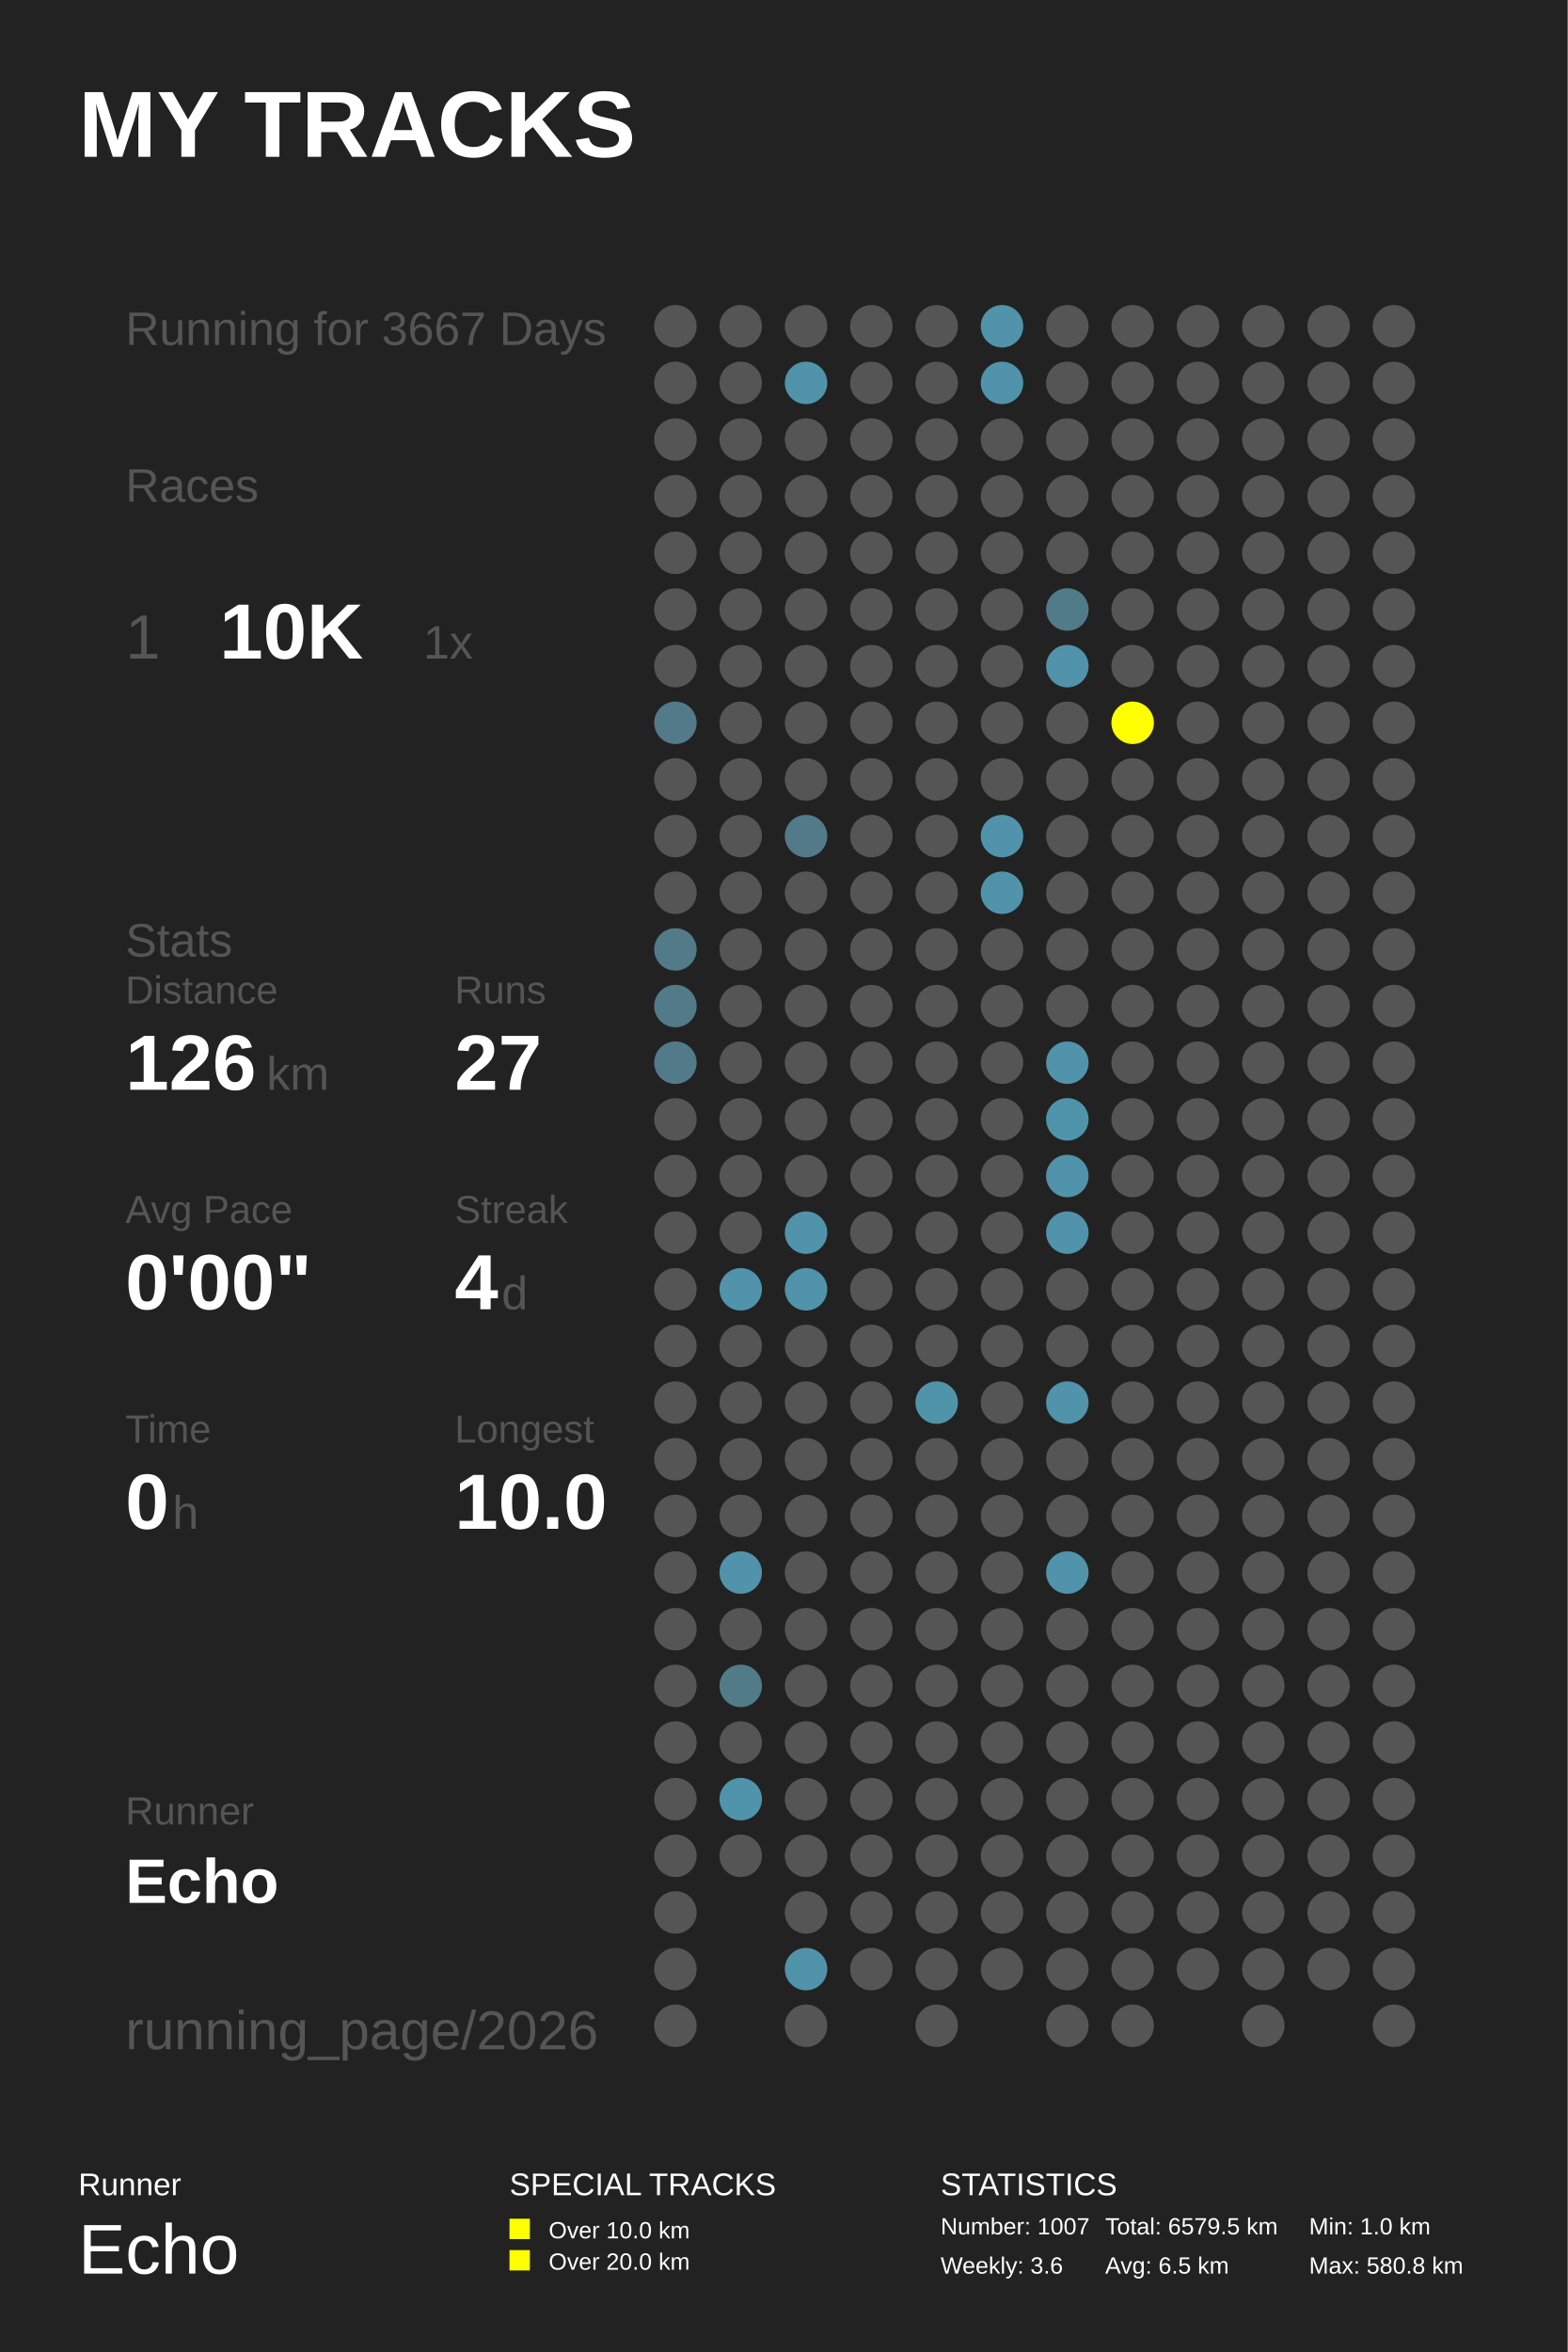
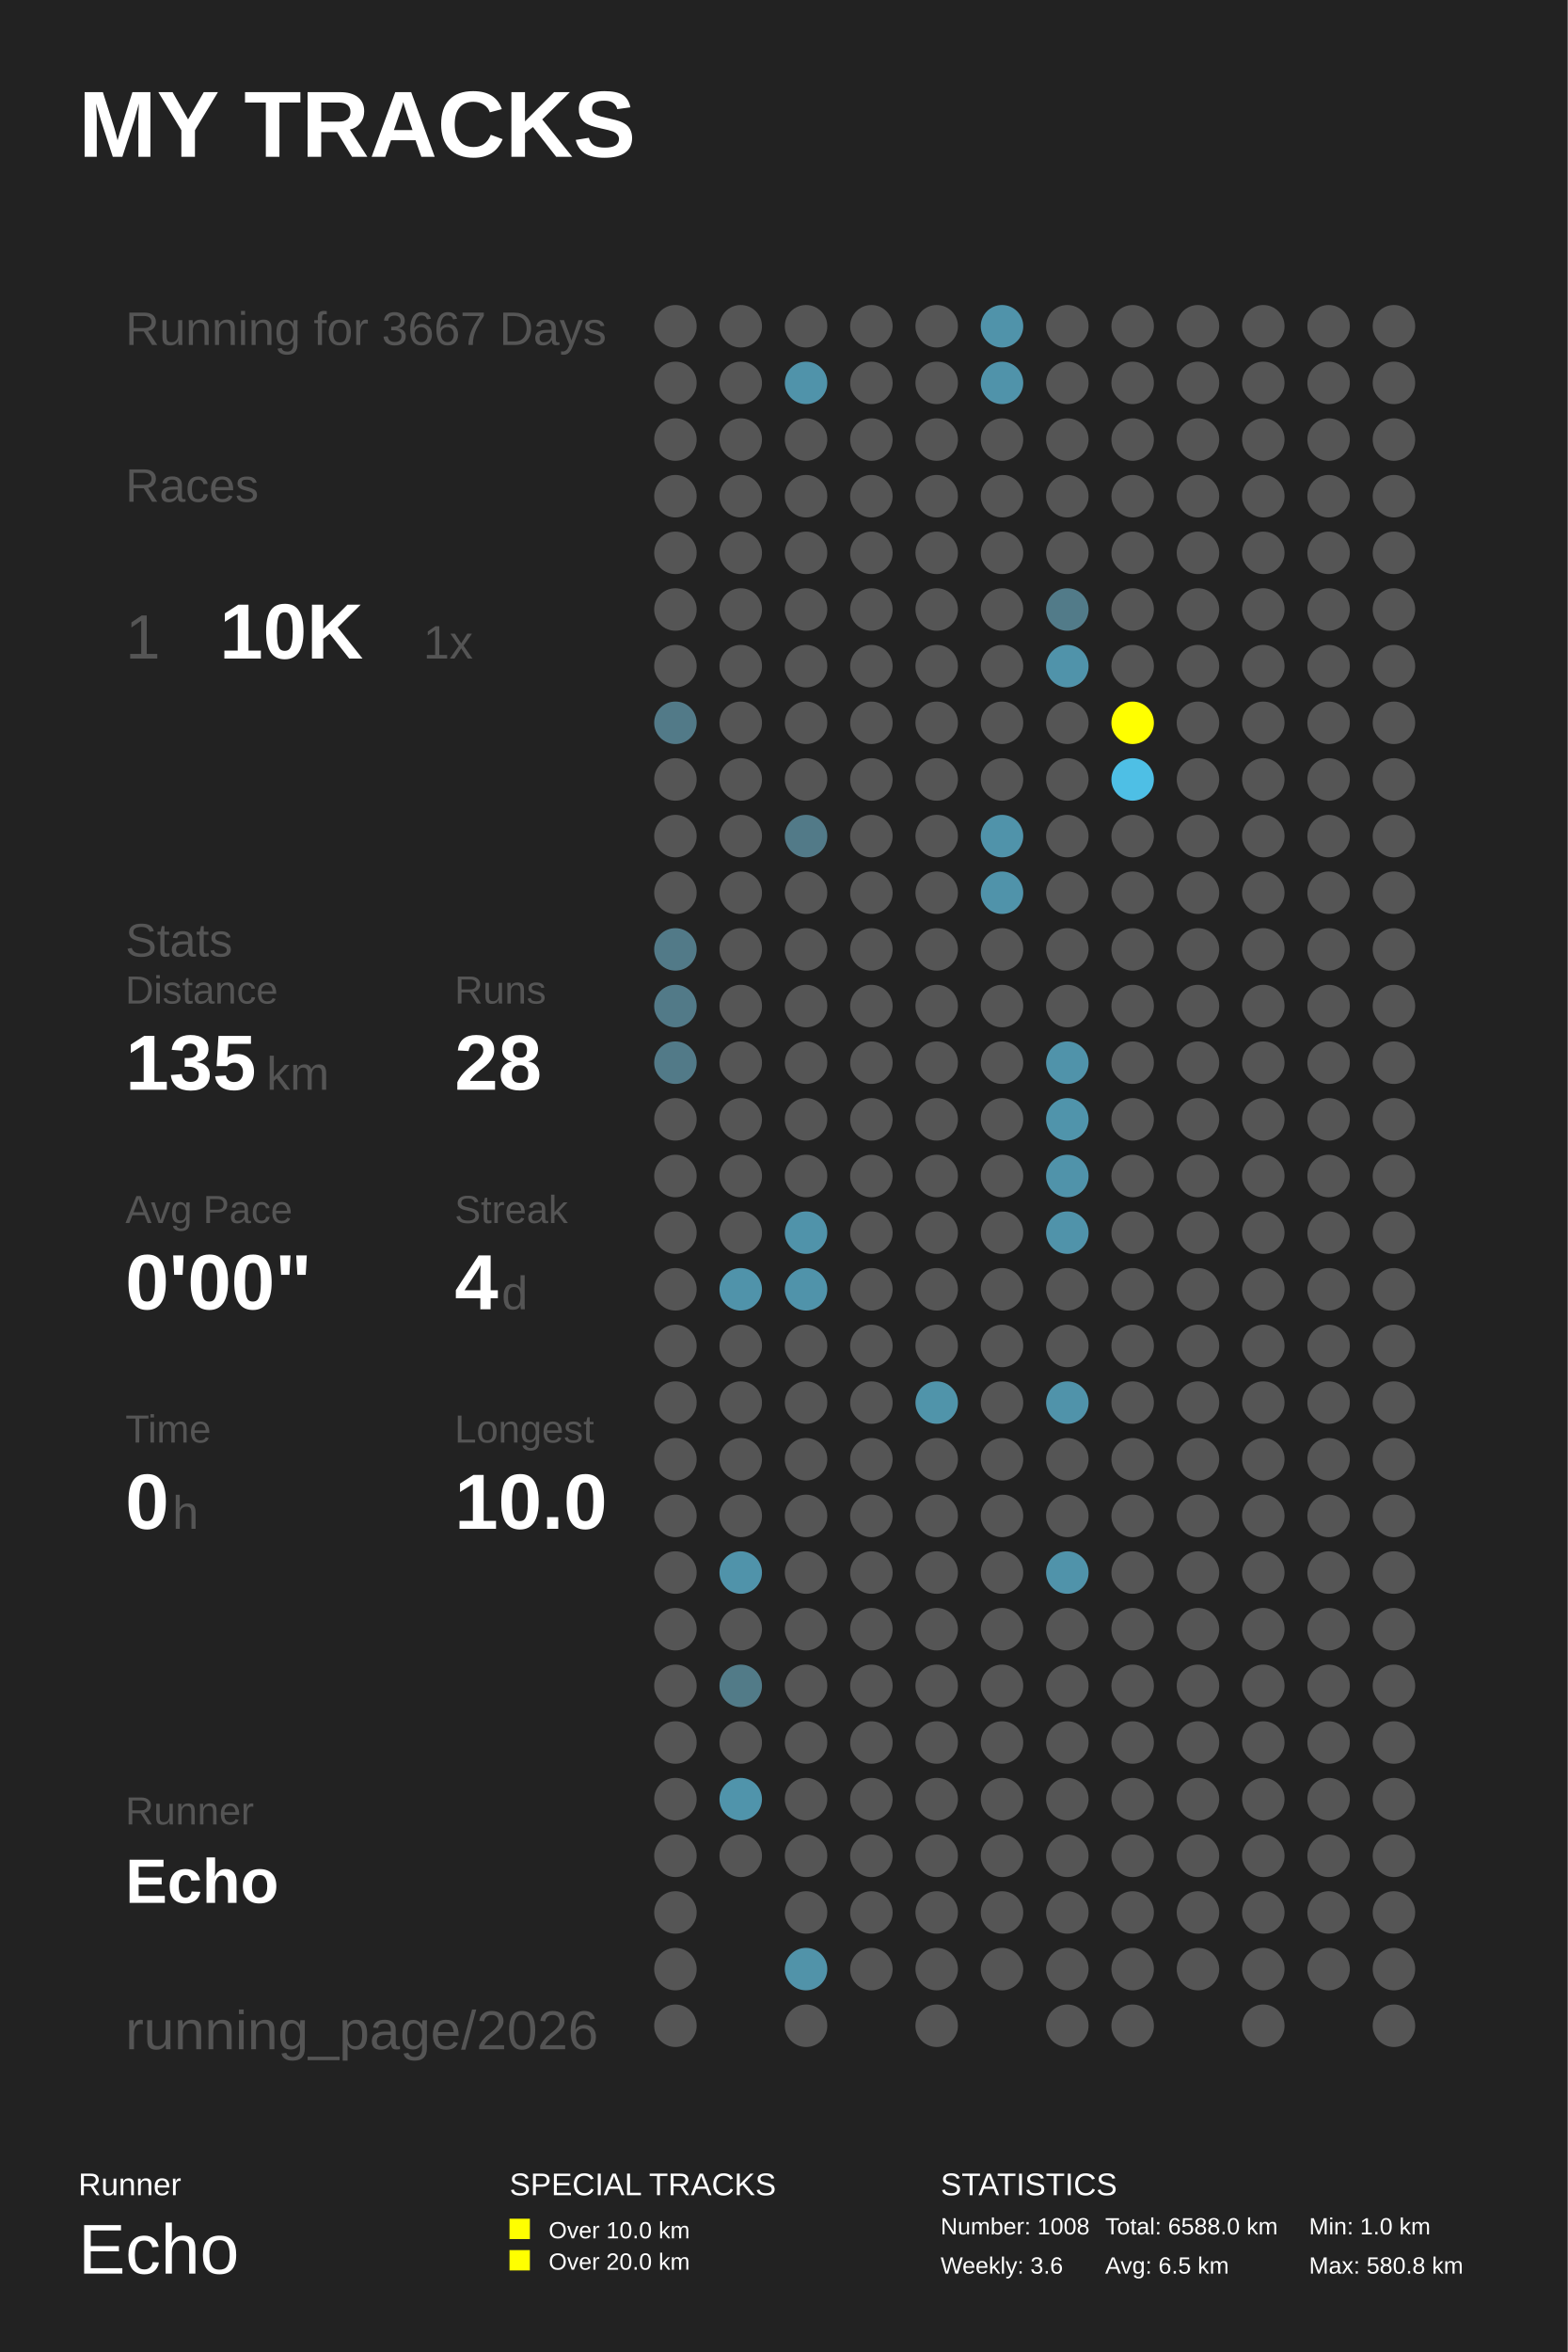
<svg xmlns="http://www.w3.org/2000/svg" baseProfile="full" height="300mm" version="1.1" viewBox="0,0,200,300" width="200mm">
  <defs />
  <rect fill="#222222" height="300" width="200" x="0" y="0" />
  <text fill="#FFFFFF" style="font-size:12px; font-family:Arial; font-weight:bold;" x="10" y="20">MY TRACKS</text>
  <text fill="#FFFFFF" style="font-size:4px; font-family:Arial" x="10" y="280">Runner</text>
  <text fill="#FFFFFF" style="font-size:9px; font-family:Arial" x="10" y="290">Echo</text>
  <text fill="#FFFFFF" style="font-size:4px; font-family:Arial" x="65" y="280">SPECIAL TRACKS</text>
  <rect fill="#FFFF00" height="2.6" width="2.6" x="65" y="283" />
  <text fill="#FFFFFF" style="font-size:3px; font-family:Arial" x="70" y="285.5">Over 10.0 km</text>
  <rect fill="#FFFF00" height="2.6" width="2.6" x="65" y="287" />
  <text fill="#FFFFFF" style="font-size:3px; font-family:Arial" x="70" y="289.5">Over 20.0 km</text>
  <text fill="#FFFFFF" style="font-size:4px; font-family:Arial" x="120" y="280">STATISTICS</text>
-   <text fill="#FFFFFF" style="font-size:3px; font-family:Arial" x="120" y="285">Number: 1007</text>
+   <text fill="#FFFFFF" style="font-size:3px; font-family:Arial" x="120" y="285">Number: 1008</text>
  <text fill="#FFFFFF" style="font-size:3px; font-family:Arial" x="120" y="290">Weekly: 3.6</text>
-   <text fill="#FFFFFF" style="font-size:3px; font-family:Arial" x="141" y="285">Total: 6579.5 km</text>
+   <text fill="#FFFFFF" style="font-size:3px; font-family:Arial" x="141" y="285">Total: 6588.0 km</text>
  <text fill="#FFFFFF" style="font-size:3px; font-family:Arial" x="141" y="290">Avg: 6.5 km</text>
  <text fill="#FFFFFF" style="font-size:3px; font-family:Arial" x="167" y="285">Min: 1.0 km</text>
  <text fill="#FFFFFF" style="font-size:3px; font-family:Arial" x="167" y="290">Max: 580.8 km</text>
  <text fill="#555555" style="font-size:6px; font-family:Arial;" x="16" y="44">Running for 3667 Days</text>
  <text fill="#555555" style="font-size:6px; font-family:Arial;" x="16" y="64">Races</text>
  <text fill="#555555" style="font-size:8px; font-family:Arial;" x="16" y="84">1</text>
  <text fill="#FFFFFF" style="font-size:10px; font-family:Arial; font-weight:bold;" x="28" y="84">10K</text>
  <text fill="#555555" style="font-size:6px; font-family:Arial;" x="54" y="84">1x</text>
  <text fill="#555555" style="font-size:6px; font-family:Arial;" x="16" y="122">Stats</text>
  <text fill="#555555" style="font-size:5px; font-family:Arial;" x="16" y="128">Distance</text>
-   <text fill="#FFFFFF" style="font-size:10px; font-family:Arial; font-weight:bold;" x="16" y="139">126</text>
+   <text fill="#FFFFFF" style="font-size:10px; font-family:Arial; font-weight:bold;" x="16" y="139">135</text>
  <text fill="#555555" style="font-size:6px; font-family:Arial;" x="34" y="139">km</text>
  <text fill="#555555" style="font-size:5px; font-family:Arial;" x="58" y="128">Runs</text>
-   <text fill="#FFFFFF" style="font-size:10px; font-family:Arial; font-weight:bold;" x="58" y="139">27</text>
+   <text fill="#FFFFFF" style="font-size:10px; font-family:Arial; font-weight:bold;" x="58" y="139">28</text>
  <text fill="#555555" style="font-size:5px; font-family:Arial;" x="16" y="156">Avg Pace</text>
  <text fill="#FFFFFF" style="font-size:10px; font-family:Arial; font-weight:bold;" x="16" y="167">0'00"</text>
  <text fill="#555555" style="font-size:5px; font-family:Arial;" x="58" y="156">Streak</text>
  <text fill="#FFFFFF" style="font-size:10px; font-family:Arial; font-weight:bold;" x="58" y="167">4</text>
  <text fill="#555555" style="font-size:6px; font-family:Arial;" x="64" y="167">d</text>
  <text fill="#555555" style="font-size:5px; font-family:Arial;" x="16" y="184">Time</text>
  <text fill="#FFFFFF" style="font-size:10px; font-family:Arial; font-weight:bold;" x="16" y="195">0</text>
  <text fill="#555555" style="font-size:6px; font-family:Arial;" x="22" y="195">h</text>
  <text fill="#555555" style="font-size:5px; font-family:Arial;" x="58" y="184">Longest</text>
  <text fill="#FFFFFF" style="font-size:10px; font-family:Arial; font-weight:bold;" x="58" y="195">10.0</text>
  <text fill="#555555" style="font-size:5px; font-family:Arial;" x="16" y="232.71">Runner</text>
  <text fill="#FFFFFF" style="font-size:8px; font-family:Arial; font-weight:bold;" x="16" y="242.71">Echo</text>
  <text fill="#555555" style="font-size:7px; font-family:Arial;" x="16" y="261.387">running_page/2026</text>
  <circle cx="86.167" cy="41.613" fill="#555555" r="2.71" />
  <circle cx="86.167" cy="48.839" fill="#555555" r="2.71" />
  <circle cx="86.167" cy="56.065" fill="#555555" r="2.71" />
  <circle cx="86.167" cy="63.29" fill="#555555" r="2.71" />
  <circle cx="86.167" cy="70.516" fill="#555555" r="2.71" />
  <circle cx="86.167" cy="77.742" fill="#555555" r="2.71" />
  <circle cx="86.167" cy="84.968" fill="#555555" r="2.71" />
  <circle cx="86.167" cy="92.194" fill="#527a88" r="2.71" />
  <circle cx="86.167" cy="99.419" fill="#555555" r="2.71" />
  <circle cx="86.167" cy="106.645" fill="#555555" r="2.71" />
  <circle cx="86.167" cy="113.871" fill="#555555" r="2.71" />
  <circle cx="86.167" cy="121.097" fill="#527a88" r="2.71" />
  <circle cx="86.167" cy="128.323" fill="#527a88" r="2.71" />
  <circle cx="86.167" cy="135.548" fill="#527a88" r="2.71" />
  <circle cx="86.167" cy="142.774" fill="#555555" r="2.71" />
  <circle cx="86.167" cy="150.0" fill="#555555" r="2.71" />
  <circle cx="86.167" cy="157.226" fill="#555555" r="2.71" />
  <circle cx="86.167" cy="164.452" fill="#555555" r="2.71" />
  <circle cx="86.167" cy="171.677" fill="#555555" r="2.71" />
  <circle cx="86.167" cy="178.903" fill="#555555" r="2.71" />
  <circle cx="86.167" cy="186.129" fill="#555555" r="2.71" />
  <circle cx="86.167" cy="193.355" fill="#555555" r="2.71" />
  <circle cx="86.167" cy="200.581" fill="#555555" r="2.71" />
  <circle cx="86.167" cy="207.806" fill="#555555" r="2.71" />
  <circle cx="86.167" cy="215.032" fill="#555555" r="2.71" />
  <circle cx="86.167" cy="222.258" fill="#555555" r="2.71" />
  <circle cx="86.167" cy="229.484" fill="#555555" r="2.71" />
  <circle cx="86.167" cy="236.71" fill="#555555" r="2.71" />
  <circle cx="86.167" cy="243.935" fill="#555555" r="2.71" />
  <circle cx="86.167" cy="251.161" fill="#555555" r="2.71" />
  <circle cx="86.167" cy="258.387" fill="#555555" r="2.71" />
  <circle cx="94.5" cy="41.613" fill="#555555" r="2.71" />
  <circle cx="94.5" cy="48.839" fill="#555555" r="2.71" />
  <circle cx="94.5" cy="56.065" fill="#555555" r="2.71" />
  <circle cx="94.5" cy="63.29" fill="#555555" r="2.71" />
  <circle cx="94.5" cy="70.516" fill="#555555" r="2.71" />
  <circle cx="94.5" cy="77.742" fill="#555555" r="2.71" />
  <circle cx="94.5" cy="84.968" fill="#555555" r="2.71" />
  <circle cx="94.5" cy="92.194" fill="#555555" r="2.71" />
  <circle cx="94.5" cy="99.419" fill="#555555" r="2.71" />
  <circle cx="94.5" cy="106.645" fill="#555555" r="2.71" />
  <circle cx="94.5" cy="113.871" fill="#555555" r="2.71" />
  <circle cx="94.5" cy="121.097" fill="#555555" r="2.71" />
  <circle cx="94.5" cy="128.323" fill="#555555" r="2.71" />
  <circle cx="94.5" cy="135.548" fill="#555555" r="2.71" />
  <circle cx="94.5" cy="142.774" fill="#555555" r="2.71" />
  <circle cx="94.5" cy="150.0" fill="#555555" r="2.71" />
  <circle cx="94.5" cy="157.226" fill="#555555" r="2.71" />
  <circle cx="94.5" cy="164.452" fill="#5093aa" r="2.71" />
  <circle cx="94.5" cy="171.677" fill="#555555" r="2.71" />
  <circle cx="94.5" cy="178.903" fill="#555555" r="2.71" />
  <circle cx="94.5" cy="186.129" fill="#555555" r="2.71" />
  <circle cx="94.5" cy="193.355" fill="#555555" r="2.71" />
  <circle cx="94.5" cy="200.581" fill="#5093aa" r="2.71" />
  <circle cx="94.5" cy="207.806" fill="#555555" r="2.71" />
  <circle cx="94.5" cy="215.032" fill="#527b88" r="2.71" />
  <circle cx="94.5" cy="222.258" fill="#555555" r="2.71" />
  <circle cx="94.5" cy="229.484" fill="#5094ab" r="2.71" />
  <circle cx="94.5" cy="236.71" fill="#555555" r="2.71" />
  <circle cx="102.833" cy="41.613" fill="#555555" r="2.71" />
  <circle cx="102.833" cy="48.839" fill="#5093aa" r="2.71" />
  <circle cx="102.833" cy="56.065" fill="#555555" r="2.71" />
  <circle cx="102.833" cy="63.29" fill="#555555" r="2.71" />
  <circle cx="102.833" cy="70.516" fill="#555555" r="2.71" />
  <circle cx="102.833" cy="77.742" fill="#555555" r="2.71" />
  <circle cx="102.833" cy="84.968" fill="#555555" r="2.71" />
  <circle cx="102.833" cy="92.194" fill="#555555" r="2.71" />
  <circle cx="102.833" cy="99.419" fill="#555555" r="2.71" />
  <circle cx="102.833" cy="106.645" fill="#527a88" r="2.71" />
  <circle cx="102.833" cy="113.871" fill="#555555" r="2.71" />
  <circle cx="102.833" cy="121.097" fill="#555555" r="2.71" />
  <circle cx="102.833" cy="128.323" fill="#555555" r="2.71" />
  <circle cx="102.833" cy="135.548" fill="#555555" r="2.71" />
  <circle cx="102.833" cy="142.774" fill="#555555" r="2.71" />
  <circle cx="102.833" cy="150.0" fill="#555555" r="2.71" />
  <circle cx="102.833" cy="157.226" fill="#5093aa" r="2.71" />
  <circle cx="102.833" cy="164.452" fill="#5093aa" r="2.71" />
  <circle cx="102.833" cy="171.677" fill="#555555" r="2.71" />
  <circle cx="102.833" cy="178.903" fill="#555555" r="2.71" />
  <circle cx="102.833" cy="186.129" fill="#555555" r="2.71" />
  <circle cx="102.833" cy="193.355" fill="#555555" r="2.71" />
  <circle cx="102.833" cy="200.581" fill="#555555" r="2.71" />
  <circle cx="102.833" cy="207.806" fill="#555555" r="2.71" />
  <circle cx="102.833" cy="215.032" fill="#555555" r="2.71" />
  <circle cx="102.833" cy="222.258" fill="#555555" r="2.71" />
  <circle cx="102.833" cy="229.484" fill="#555555" r="2.71" />
  <circle cx="102.833" cy="236.71" fill="#555555" r="2.71" />
  <circle cx="102.833" cy="243.935" fill="#555555" r="2.71" />
  <circle cx="102.833" cy="251.161" fill="#5193a9" r="2.71" />
  <circle cx="102.833" cy="258.387" fill="#555555" r="2.71" />
  <circle cx="111.167" cy="41.613" fill="#555555" r="2.71" />
  <circle cx="111.167" cy="48.839" fill="#555555" r="2.71" />
  <circle cx="111.167" cy="56.065" fill="#555555" r="2.71" />
  <circle cx="111.167" cy="63.29" fill="#555555" r="2.71" />
  <circle cx="111.167" cy="70.516" fill="#555555" r="2.71" />
  <circle cx="111.167" cy="77.742" fill="#555555" r="2.71" />
  <circle cx="111.167" cy="84.968" fill="#555555" r="2.71" />
  <circle cx="111.167" cy="92.194" fill="#555555" r="2.71" />
  <circle cx="111.167" cy="99.419" fill="#555555" r="2.71" />
  <circle cx="111.167" cy="106.645" fill="#555555" r="2.71" />
  <circle cx="111.167" cy="113.871" fill="#555555" r="2.71" />
  <circle cx="111.167" cy="121.097" fill="#555555" r="2.71" />
  <circle cx="111.167" cy="128.323" fill="#555555" r="2.71" />
  <circle cx="111.167" cy="135.548" fill="#555555" r="2.71" />
  <circle cx="111.167" cy="142.774" fill="#555555" r="2.71" />
  <circle cx="111.167" cy="150.0" fill="#555555" r="2.71" />
  <circle cx="111.167" cy="157.226" fill="#555555" r="2.71" />
  <circle cx="111.167" cy="164.452" fill="#555555" r="2.71" />
  <circle cx="111.167" cy="171.677" fill="#555555" r="2.71" />
  <circle cx="111.167" cy="178.903" fill="#555555" r="2.71" />
  <circle cx="111.167" cy="186.129" fill="#555555" r="2.71" />
  <circle cx="111.167" cy="193.355" fill="#555555" r="2.71" />
  <circle cx="111.167" cy="200.581" fill="#555555" r="2.71" />
  <circle cx="111.167" cy="207.806" fill="#555555" r="2.71" />
  <circle cx="111.167" cy="215.032" fill="#555555" r="2.71" />
  <circle cx="111.167" cy="222.258" fill="#555555" r="2.71" />
  <circle cx="111.167" cy="229.484" fill="#555555" r="2.71" />
  <circle cx="111.167" cy="236.71" fill="#555555" r="2.71" />
  <circle cx="111.167" cy="243.935" fill="#555555" r="2.71" />
  <circle cx="111.167" cy="251.161" fill="#555555" r="2.71" />
  <circle cx="119.5" cy="41.613" fill="#555555" r="2.71" />
  <circle cx="119.5" cy="48.839" fill="#555555" r="2.71" />
  <circle cx="119.5" cy="56.065" fill="#555555" r="2.71" />
  <circle cx="119.5" cy="63.29" fill="#555555" r="2.71" />
  <circle cx="119.5" cy="70.516" fill="#555555" r="2.71" />
  <circle cx="119.5" cy="77.742" fill="#555555" r="2.71" />
  <circle cx="119.5" cy="84.968" fill="#555555" r="2.71" />
  <circle cx="119.5" cy="92.194" fill="#555555" r="2.71" />
  <circle cx="119.5" cy="99.419" fill="#555555" r="2.71" />
  <circle cx="119.5" cy="106.645" fill="#555555" r="2.71" />
  <circle cx="119.5" cy="113.871" fill="#555555" r="2.71" />
  <circle cx="119.5" cy="121.097" fill="#555555" r="2.71" />
  <circle cx="119.5" cy="128.323" fill="#555555" r="2.71" />
  <circle cx="119.5" cy="135.548" fill="#555555" r="2.71" />
  <circle cx="119.5" cy="142.774" fill="#555555" r="2.71" />
  <circle cx="119.5" cy="150.0" fill="#555555" r="2.71" />
  <circle cx="119.5" cy="157.226" fill="#555555" r="2.71" />
  <circle cx="119.5" cy="164.452" fill="#555555" r="2.71" />
  <circle cx="119.5" cy="171.677" fill="#555555" r="2.71" />
  <circle cx="119.5" cy="178.903" fill="#5094aa" r="2.71" />
  <circle cx="119.5" cy="186.129" fill="#555555" r="2.71" />
  <circle cx="119.5" cy="193.355" fill="#555555" r="2.71" />
  <circle cx="119.5" cy="200.581" fill="#555555" r="2.71" />
  <circle cx="119.5" cy="207.806" fill="#555555" r="2.71" />
  <circle cx="119.5" cy="215.032" fill="#555555" r="2.71" />
  <circle cx="119.5" cy="222.258" fill="#555555" r="2.71" />
  <circle cx="119.5" cy="229.484" fill="#555555" r="2.71" />
  <circle cx="119.5" cy="236.71" fill="#555555" r="2.71" />
  <circle cx="119.5" cy="243.935" fill="#555555" r="2.71" />
  <circle cx="119.5" cy="251.161" fill="#555555" r="2.71" />
  <circle cx="119.5" cy="258.387" fill="#555555" r="2.71" />
  <circle cx="127.833" cy="41.613" fill="#5093aa" r="2.71" />
  <circle cx="127.833" cy="48.839" fill="#5093aa" r="2.71" />
  <circle cx="127.833" cy="56.065" fill="#555555" r="2.71" />
  <circle cx="127.833" cy="63.29" fill="#555555" r="2.71" />
  <circle cx="127.833" cy="70.516" fill="#555555" r="2.71" />
  <circle cx="127.833" cy="77.742" fill="#555555" r="2.71" />
  <circle cx="127.833" cy="84.968" fill="#555555" r="2.71" />
  <circle cx="127.833" cy="92.194" fill="#555555" r="2.71" />
  <circle cx="127.833" cy="99.419" fill="#555555" r="2.71" />
  <circle cx="127.833" cy="106.645" fill="#5093aa" r="2.71" />
  <circle cx="127.833" cy="113.871" fill="#5093aa" r="2.71" />
  <circle cx="127.833" cy="121.097" fill="#555555" r="2.71" />
  <circle cx="127.833" cy="128.323" fill="#555555" r="2.71" />
  <circle cx="127.833" cy="135.548" fill="#555555" r="2.71" />
  <circle cx="127.833" cy="142.774" fill="#555555" r="2.71" />
  <circle cx="127.833" cy="150.0" fill="#555555" r="2.71" />
  <circle cx="127.833" cy="157.226" fill="#555555" r="2.71" />
  <circle cx="127.833" cy="164.452" fill="#555555" r="2.71" />
  <circle cx="127.833" cy="171.677" fill="#555555" r="2.71" />
  <circle cx="127.833" cy="178.903" fill="#555555" r="2.71" />
  <circle cx="127.833" cy="186.129" fill="#555555" r="2.71" />
  <circle cx="127.833" cy="193.355" fill="#555555" r="2.71" />
  <circle cx="127.833" cy="200.581" fill="#555555" r="2.71" />
  <circle cx="127.833" cy="207.806" fill="#555555" r="2.71" />
  <circle cx="127.833" cy="215.032" fill="#555555" r="2.71" />
  <circle cx="127.833" cy="222.258" fill="#555555" r="2.71" />
  <circle cx="127.833" cy="229.484" fill="#555555" r="2.71" />
  <circle cx="127.833" cy="236.71" fill="#555555" r="2.71" />
  <circle cx="127.833" cy="243.935" fill="#555555" r="2.71" />
  <circle cx="127.833" cy="251.161" fill="#555555" r="2.71" />
  <circle cx="136.167" cy="41.613" fill="#555555" r="2.71" />
  <circle cx="136.167" cy="48.839" fill="#555555" r="2.71" />
  <circle cx="136.167" cy="56.065" fill="#555555" r="2.71" />
  <circle cx="136.167" cy="63.29" fill="#555555" r="2.71" />
  <circle cx="136.167" cy="70.516" fill="#555555" r="2.71" />
  <circle cx="136.167" cy="77.742" fill="#527b89" r="2.71" />
  <circle cx="136.167" cy="84.968" fill="#5093aa" r="2.71" />
  <circle cx="136.167" cy="92.194" fill="#555555" r="2.71" />
  <circle cx="136.167" cy="99.419" fill="#555555" r="2.71" />
  <circle cx="136.167" cy="106.645" fill="#555555" r="2.71" />
  <circle cx="136.167" cy="113.871" fill="#555555" r="2.71" />
  <circle cx="136.167" cy="121.097" fill="#555555" r="2.71" />
  <circle cx="136.167" cy="128.323" fill="#555555" r="2.71" />
  <circle cx="136.167" cy="135.548" fill="#5093aa" r="2.71" />
  <circle cx="136.167" cy="142.774" fill="#5094ab" r="2.71" />
  <circle cx="136.167" cy="150.0" fill="#5093aa" r="2.71" />
  <circle cx="136.167" cy="157.226" fill="#5093aa" r="2.71" />
  <circle cx="136.167" cy="164.452" fill="#555555" r="2.71" />
  <circle cx="136.167" cy="171.677" fill="#555555" r="2.71" />
  <circle cx="136.167" cy="178.903" fill="#5093aa" r="2.71" />
  <circle cx="136.167" cy="186.129" fill="#555555" r="2.71" />
  <circle cx="136.167" cy="193.355" fill="#555555" r="2.71" />
  <circle cx="136.167" cy="200.581" fill="#5093aa" r="2.71" />
  <circle cx="136.167" cy="207.806" fill="#555555" r="2.71" />
  <circle cx="136.167" cy="215.032" fill="#555555" r="2.71" />
  <circle cx="136.167" cy="222.258" fill="#555555" r="2.71" />
  <circle cx="136.167" cy="229.484" fill="#555555" r="2.71" />
  <circle cx="136.167" cy="236.71" fill="#555555" r="2.71" />
  <circle cx="136.167" cy="243.935" fill="#555555" r="2.71" />
  <circle cx="136.167" cy="251.161" fill="#555555" r="2.71" />
  <circle cx="136.167" cy="258.387" fill="#555555" r="2.71" />
  <circle cx="144.5" cy="41.613" fill="#555555" r="2.71" />
  <circle cx="144.5" cy="48.839" fill="#555555" r="2.71" />
  <circle cx="144.5" cy="56.065" fill="#555555" r="2.71" />
  <circle cx="144.5" cy="63.29" fill="#555555" r="2.71" />
  <circle cx="144.5" cy="70.516" fill="#555555" r="2.71" />
  <circle cx="144.5" cy="77.742" fill="#555555" r="2.71" />
  <circle cx="144.5" cy="84.968" fill="#555555" r="2.71" />
  <circle cx="144.5" cy="92.194" fill="#FFFF00" r="2.71" />
-   <circle cx="144.5" cy="99.419" fill="#555555" r="2.71" />
+   <circle cx="144.5" cy="99.419" fill="#4ebfe5" r="2.71" />
  <circle cx="144.5" cy="106.645" fill="#555555" r="2.71" />
  <circle cx="144.5" cy="113.871" fill="#555555" r="2.71" />
  <circle cx="144.5" cy="121.097" fill="#555555" r="2.71" />
  <circle cx="144.5" cy="128.323" fill="#555555" r="2.71" />
  <circle cx="144.5" cy="135.548" fill="#555555" r="2.71" />
  <circle cx="144.5" cy="142.774" fill="#555555" r="2.71" />
  <circle cx="144.5" cy="150.0" fill="#555555" r="2.71" />
  <circle cx="144.5" cy="157.226" fill="#555555" r="2.71" />
  <circle cx="144.5" cy="164.452" fill="#555555" r="2.71" />
  <circle cx="144.5" cy="171.677" fill="#555555" r="2.71" />
  <circle cx="144.5" cy="178.903" fill="#555555" r="2.71" />
  <circle cx="144.5" cy="186.129" fill="#555555" r="2.71" />
  <circle cx="144.5" cy="193.355" fill="#555555" r="2.71" />
  <circle cx="144.5" cy="200.581" fill="#555555" r="2.71" />
  <circle cx="144.5" cy="207.806" fill="#555555" r="2.71" />
  <circle cx="144.5" cy="215.032" fill="#555555" r="2.71" />
  <circle cx="144.5" cy="222.258" fill="#555555" r="2.71" />
  <circle cx="144.5" cy="229.484" fill="#555555" r="2.71" />
  <circle cx="144.5" cy="236.71" fill="#555555" r="2.71" />
  <circle cx="144.5" cy="243.935" fill="#555555" r="2.71" />
  <circle cx="144.5" cy="251.161" fill="#555555" r="2.71" />
  <circle cx="144.5" cy="258.387" fill="#555555" r="2.71" />
  <circle cx="152.833" cy="41.613" fill="#555555" r="2.71" />
  <circle cx="152.833" cy="48.839" fill="#555555" r="2.71" />
  <circle cx="152.833" cy="56.065" fill="#555555" r="2.71" />
  <circle cx="152.833" cy="63.29" fill="#555555" r="2.71" />
  <circle cx="152.833" cy="70.516" fill="#555555" r="2.71" />
  <circle cx="152.833" cy="77.742" fill="#555555" r="2.71" />
  <circle cx="152.833" cy="84.968" fill="#555555" r="2.71" />
  <circle cx="152.833" cy="92.194" fill="#555555" r="2.71" />
  <circle cx="152.833" cy="99.419" fill="#555555" r="2.71" />
  <circle cx="152.833" cy="106.645" fill="#555555" r="2.71" />
  <circle cx="152.833" cy="113.871" fill="#555555" r="2.71" />
  <circle cx="152.833" cy="121.097" fill="#555555" r="2.71" />
  <circle cx="152.833" cy="128.323" fill="#555555" r="2.71" />
  <circle cx="152.833" cy="135.548" fill="#555555" r="2.71" />
  <circle cx="152.833" cy="142.774" fill="#555555" r="2.71" />
  <circle cx="152.833" cy="150.0" fill="#555555" r="2.71" />
  <circle cx="152.833" cy="157.226" fill="#555555" r="2.71" />
  <circle cx="152.833" cy="164.452" fill="#555555" r="2.71" />
  <circle cx="152.833" cy="171.677" fill="#555555" r="2.71" />
  <circle cx="152.833" cy="178.903" fill="#555555" r="2.71" />
  <circle cx="152.833" cy="186.129" fill="#555555" r="2.71" />
  <circle cx="152.833" cy="193.355" fill="#555555" r="2.71" />
  <circle cx="152.833" cy="200.581" fill="#555555" r="2.71" />
  <circle cx="152.833" cy="207.806" fill="#555555" r="2.71" />
  <circle cx="152.833" cy="215.032" fill="#555555" r="2.71" />
  <circle cx="152.833" cy="222.258" fill="#555555" r="2.71" />
  <circle cx="152.833" cy="229.484" fill="#555555" r="2.71" />
  <circle cx="152.833" cy="236.71" fill="#555555" r="2.71" />
  <circle cx="152.833" cy="243.935" fill="#555555" r="2.71" />
  <circle cx="152.833" cy="251.161" fill="#555555" r="2.71" />
  <circle cx="161.167" cy="41.613" fill="#555555" r="2.71" />
  <circle cx="161.167" cy="48.839" fill="#555555" r="2.71" />
  <circle cx="161.167" cy="56.065" fill="#555555" r="2.71" />
  <circle cx="161.167" cy="63.29" fill="#555555" r="2.71" />
  <circle cx="161.167" cy="70.516" fill="#555555" r="2.71" />
  <circle cx="161.167" cy="77.742" fill="#555555" r="2.71" />
  <circle cx="161.167" cy="84.968" fill="#555555" r="2.71" />
  <circle cx="161.167" cy="92.194" fill="#555555" r="2.71" />
  <circle cx="161.167" cy="99.419" fill="#555555" r="2.71" />
  <circle cx="161.167" cy="106.645" fill="#555555" r="2.71" />
  <circle cx="161.167" cy="113.871" fill="#555555" r="2.71" />
  <circle cx="161.167" cy="121.097" fill="#555555" r="2.71" />
  <circle cx="161.167" cy="128.323" fill="#555555" r="2.71" />
  <circle cx="161.167" cy="135.548" fill="#555555" r="2.71" />
  <circle cx="161.167" cy="142.774" fill="#555555" r="2.71" />
  <circle cx="161.167" cy="150.0" fill="#555555" r="2.71" />
  <circle cx="161.167" cy="157.226" fill="#555555" r="2.71" />
  <circle cx="161.167" cy="164.452" fill="#555555" r="2.71" />
  <circle cx="161.167" cy="171.677" fill="#555555" r="2.71" />
  <circle cx="161.167" cy="178.903" fill="#555555" r="2.71" />
  <circle cx="161.167" cy="186.129" fill="#555555" r="2.71" />
  <circle cx="161.167" cy="193.355" fill="#555555" r="2.71" />
  <circle cx="161.167" cy="200.581" fill="#555555" r="2.71" />
  <circle cx="161.167" cy="207.806" fill="#555555" r="2.71" />
  <circle cx="161.167" cy="215.032" fill="#555555" r="2.71" />
  <circle cx="161.167" cy="222.258" fill="#555555" r="2.71" />
  <circle cx="161.167" cy="229.484" fill="#555555" r="2.71" />
  <circle cx="161.167" cy="236.71" fill="#555555" r="2.71" />
  <circle cx="161.167" cy="243.935" fill="#555555" r="2.71" />
  <circle cx="161.167" cy="251.161" fill="#555555" r="2.71" />
  <circle cx="161.167" cy="258.387" fill="#555555" r="2.71" />
  <circle cx="169.5" cy="41.613" fill="#555555" r="2.71" />
  <circle cx="169.5" cy="48.839" fill="#555555" r="2.71" />
  <circle cx="169.5" cy="56.065" fill="#555555" r="2.71" />
  <circle cx="169.5" cy="63.29" fill="#555555" r="2.71" />
  <circle cx="169.5" cy="70.516" fill="#555555" r="2.71" />
  <circle cx="169.5" cy="77.742" fill="#555555" r="2.71" />
  <circle cx="169.5" cy="84.968" fill="#555555" r="2.71" />
  <circle cx="169.5" cy="92.194" fill="#555555" r="2.71" />
  <circle cx="169.5" cy="99.419" fill="#555555" r="2.71" />
  <circle cx="169.5" cy="106.645" fill="#555555" r="2.71" />
  <circle cx="169.5" cy="113.871" fill="#555555" r="2.71" />
  <circle cx="169.5" cy="121.097" fill="#555555" r="2.71" />
  <circle cx="169.5" cy="128.323" fill="#555555" r="2.71" />
  <circle cx="169.5" cy="135.548" fill="#555555" r="2.71" />
  <circle cx="169.5" cy="142.774" fill="#555555" r="2.71" />
  <circle cx="169.5" cy="150.0" fill="#555555" r="2.71" />
  <circle cx="169.5" cy="157.226" fill="#555555" r="2.71" />
  <circle cx="169.5" cy="164.452" fill="#555555" r="2.71" />
  <circle cx="169.5" cy="171.677" fill="#555555" r="2.71" />
  <circle cx="169.5" cy="178.903" fill="#555555" r="2.71" />
  <circle cx="169.5" cy="186.129" fill="#555555" r="2.71" />
  <circle cx="169.5" cy="193.355" fill="#555555" r="2.71" />
  <circle cx="169.5" cy="200.581" fill="#555555" r="2.71" />
  <circle cx="169.5" cy="207.806" fill="#555555" r="2.71" />
  <circle cx="169.5" cy="215.032" fill="#555555" r="2.71" />
  <circle cx="169.5" cy="222.258" fill="#555555" r="2.71" />
  <circle cx="169.5" cy="229.484" fill="#555555" r="2.71" />
  <circle cx="169.5" cy="236.71" fill="#555555" r="2.71" />
  <circle cx="169.5" cy="243.935" fill="#555555" r="2.71" />
  <circle cx="169.5" cy="251.161" fill="#555555" r="2.71" />
  <circle cx="177.833" cy="41.613" fill="#555555" r="2.71" />
  <circle cx="177.833" cy="48.839" fill="#555555" r="2.71" />
  <circle cx="177.833" cy="56.065" fill="#555555" r="2.71" />
  <circle cx="177.833" cy="63.29" fill="#555555" r="2.71" />
  <circle cx="177.833" cy="70.516" fill="#555555" r="2.71" />
  <circle cx="177.833" cy="77.742" fill="#555555" r="2.71" />
  <circle cx="177.833" cy="84.968" fill="#555555" r="2.71" />
  <circle cx="177.833" cy="92.194" fill="#555555" r="2.71" />
  <circle cx="177.833" cy="99.419" fill="#555555" r="2.71" />
  <circle cx="177.833" cy="106.645" fill="#555555" r="2.71" />
  <circle cx="177.833" cy="113.871" fill="#555555" r="2.71" />
  <circle cx="177.833" cy="121.097" fill="#555555" r="2.71" />
  <circle cx="177.833" cy="128.323" fill="#555555" r="2.71" />
  <circle cx="177.833" cy="135.548" fill="#555555" r="2.71" />
  <circle cx="177.833" cy="142.774" fill="#555555" r="2.71" />
  <circle cx="177.833" cy="150.0" fill="#555555" r="2.71" />
  <circle cx="177.833" cy="157.226" fill="#555555" r="2.71" />
  <circle cx="177.833" cy="164.452" fill="#555555" r="2.71" />
  <circle cx="177.833" cy="171.677" fill="#555555" r="2.71" />
  <circle cx="177.833" cy="178.903" fill="#555555" r="2.71" />
  <circle cx="177.833" cy="186.129" fill="#555555" r="2.71" />
  <circle cx="177.833" cy="193.355" fill="#555555" r="2.71" />
  <circle cx="177.833" cy="200.581" fill="#555555" r="2.71" />
  <circle cx="177.833" cy="207.806" fill="#555555" r="2.71" />
  <circle cx="177.833" cy="215.032" fill="#555555" r="2.71" />
  <circle cx="177.833" cy="222.258" fill="#555555" r="2.71" />
  <circle cx="177.833" cy="229.484" fill="#555555" r="2.71" />
  <circle cx="177.833" cy="236.71" fill="#555555" r="2.71" />
  <circle cx="177.833" cy="243.935" fill="#555555" r="2.71" />
  <circle cx="177.833" cy="251.161" fill="#555555" r="2.71" />
  <circle cx="177.833" cy="258.387" fill="#555555" r="2.71" />
</svg>
